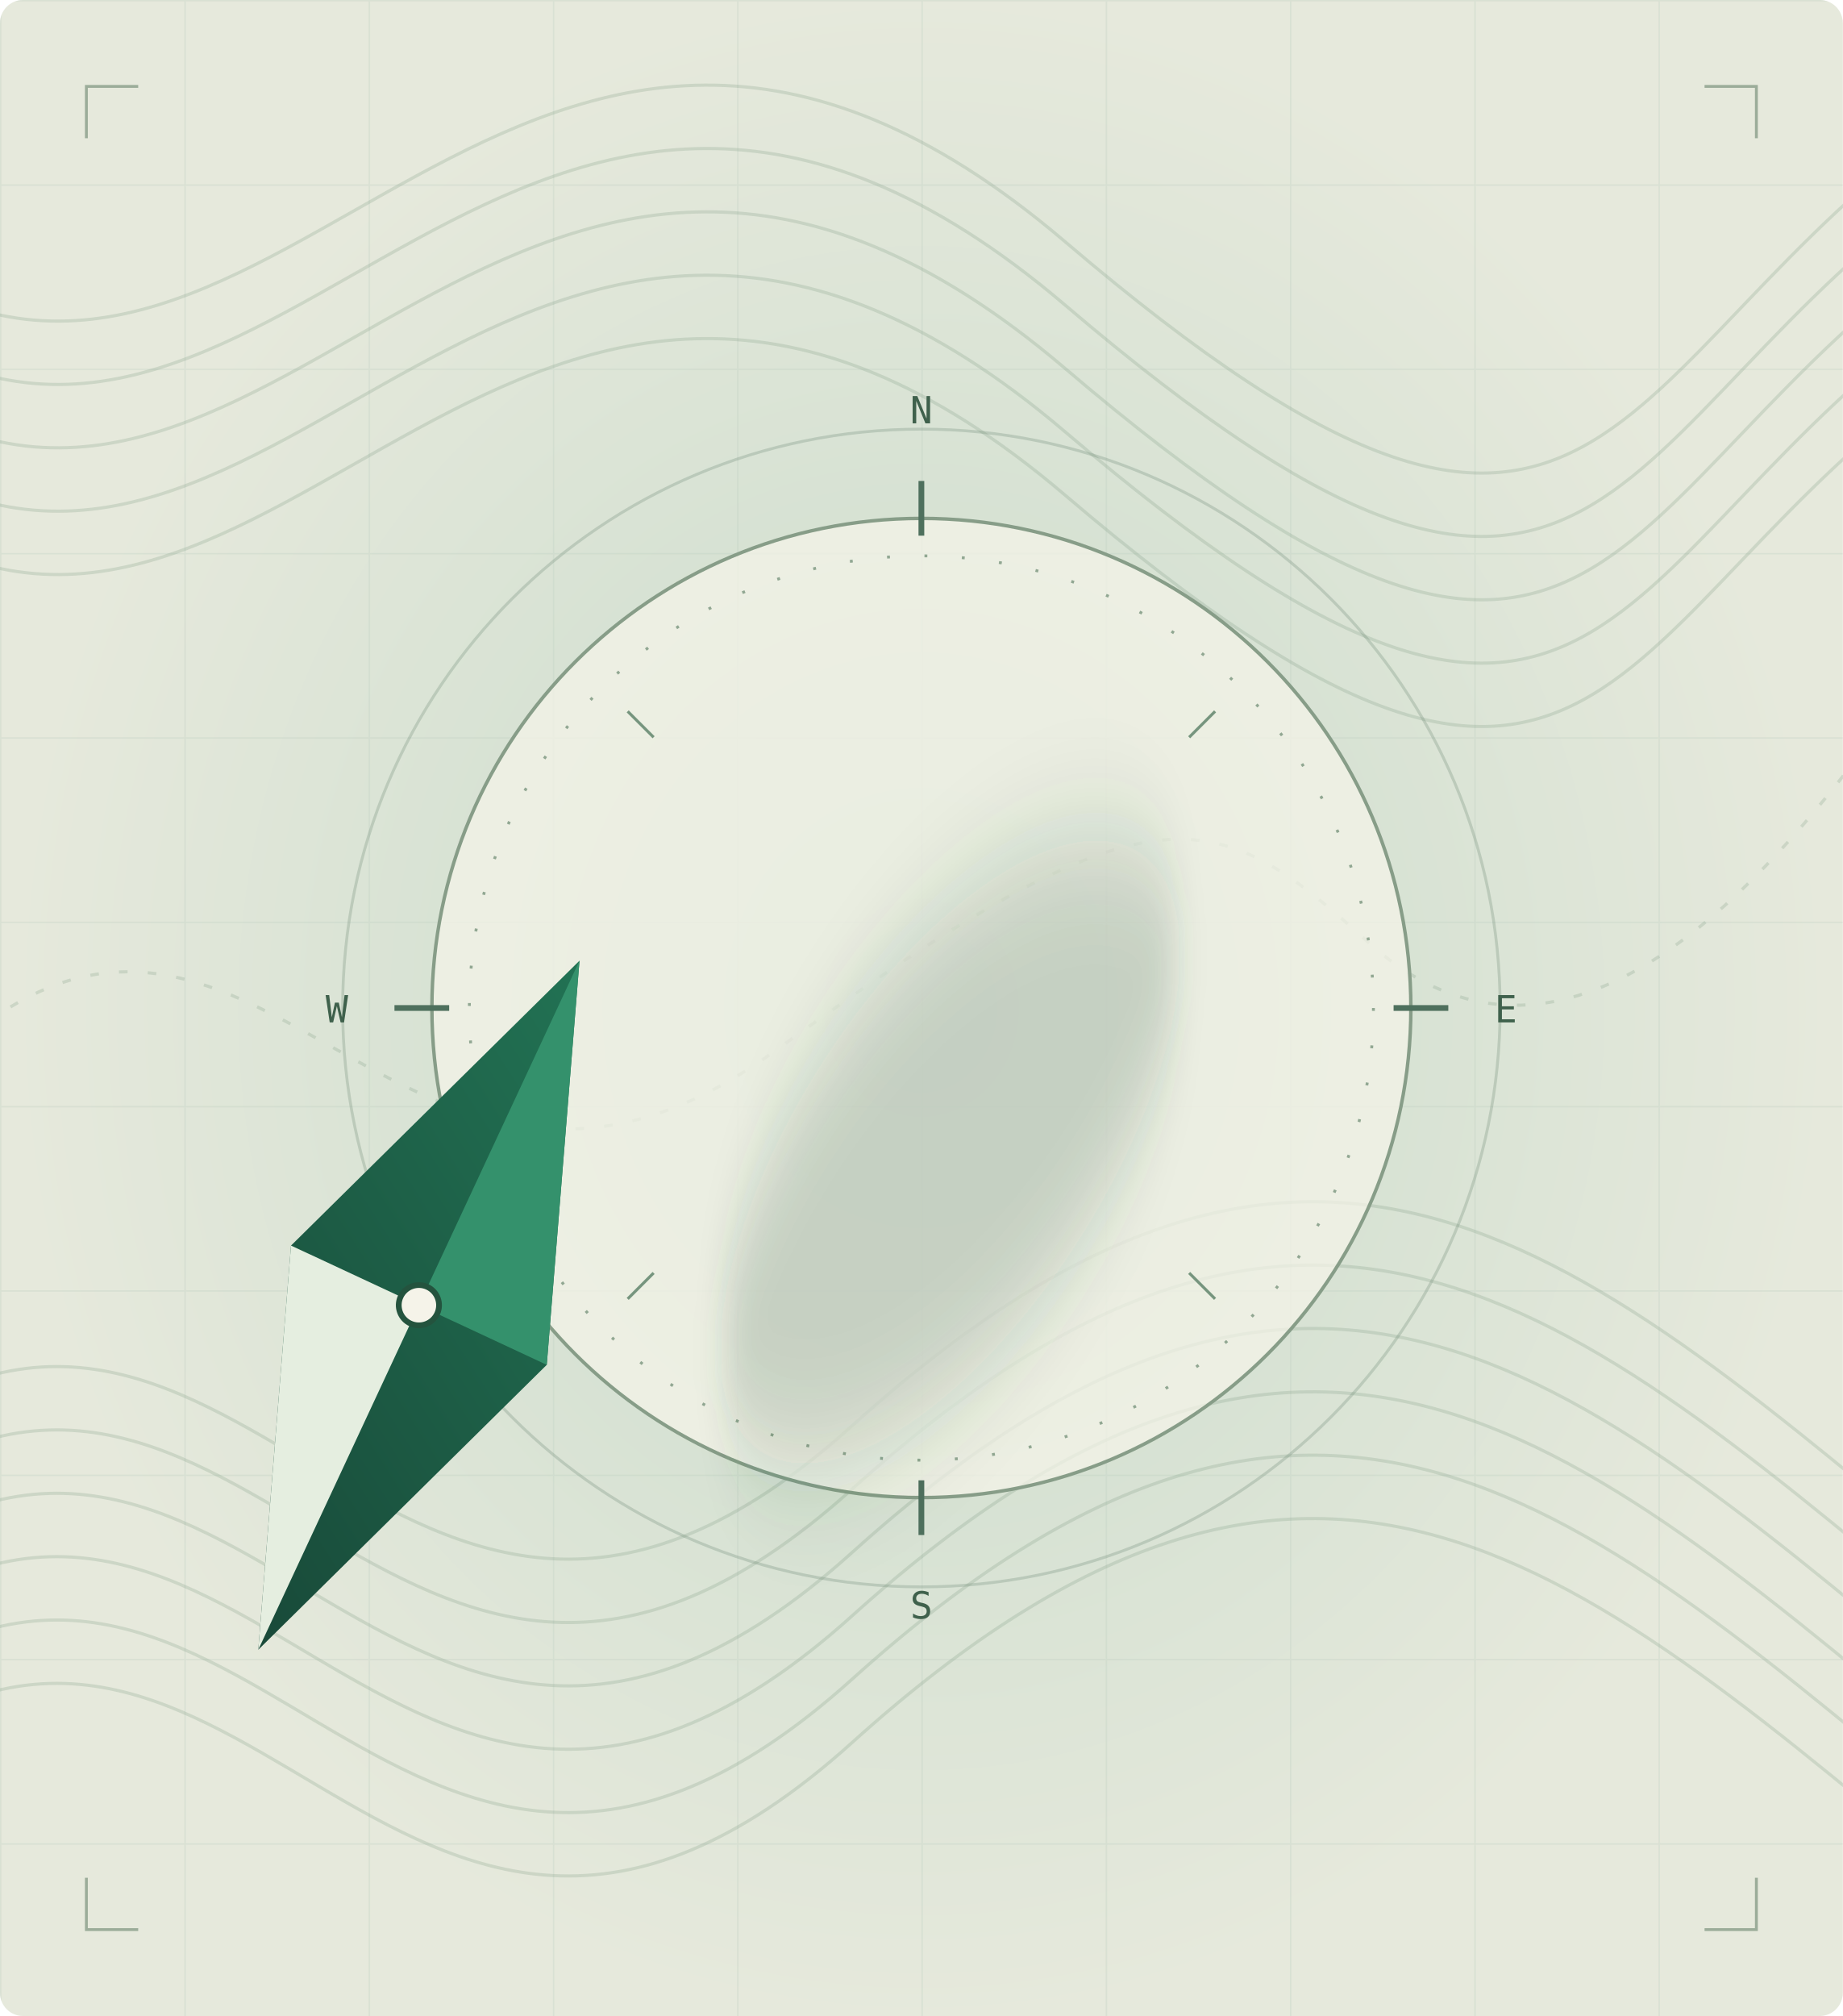
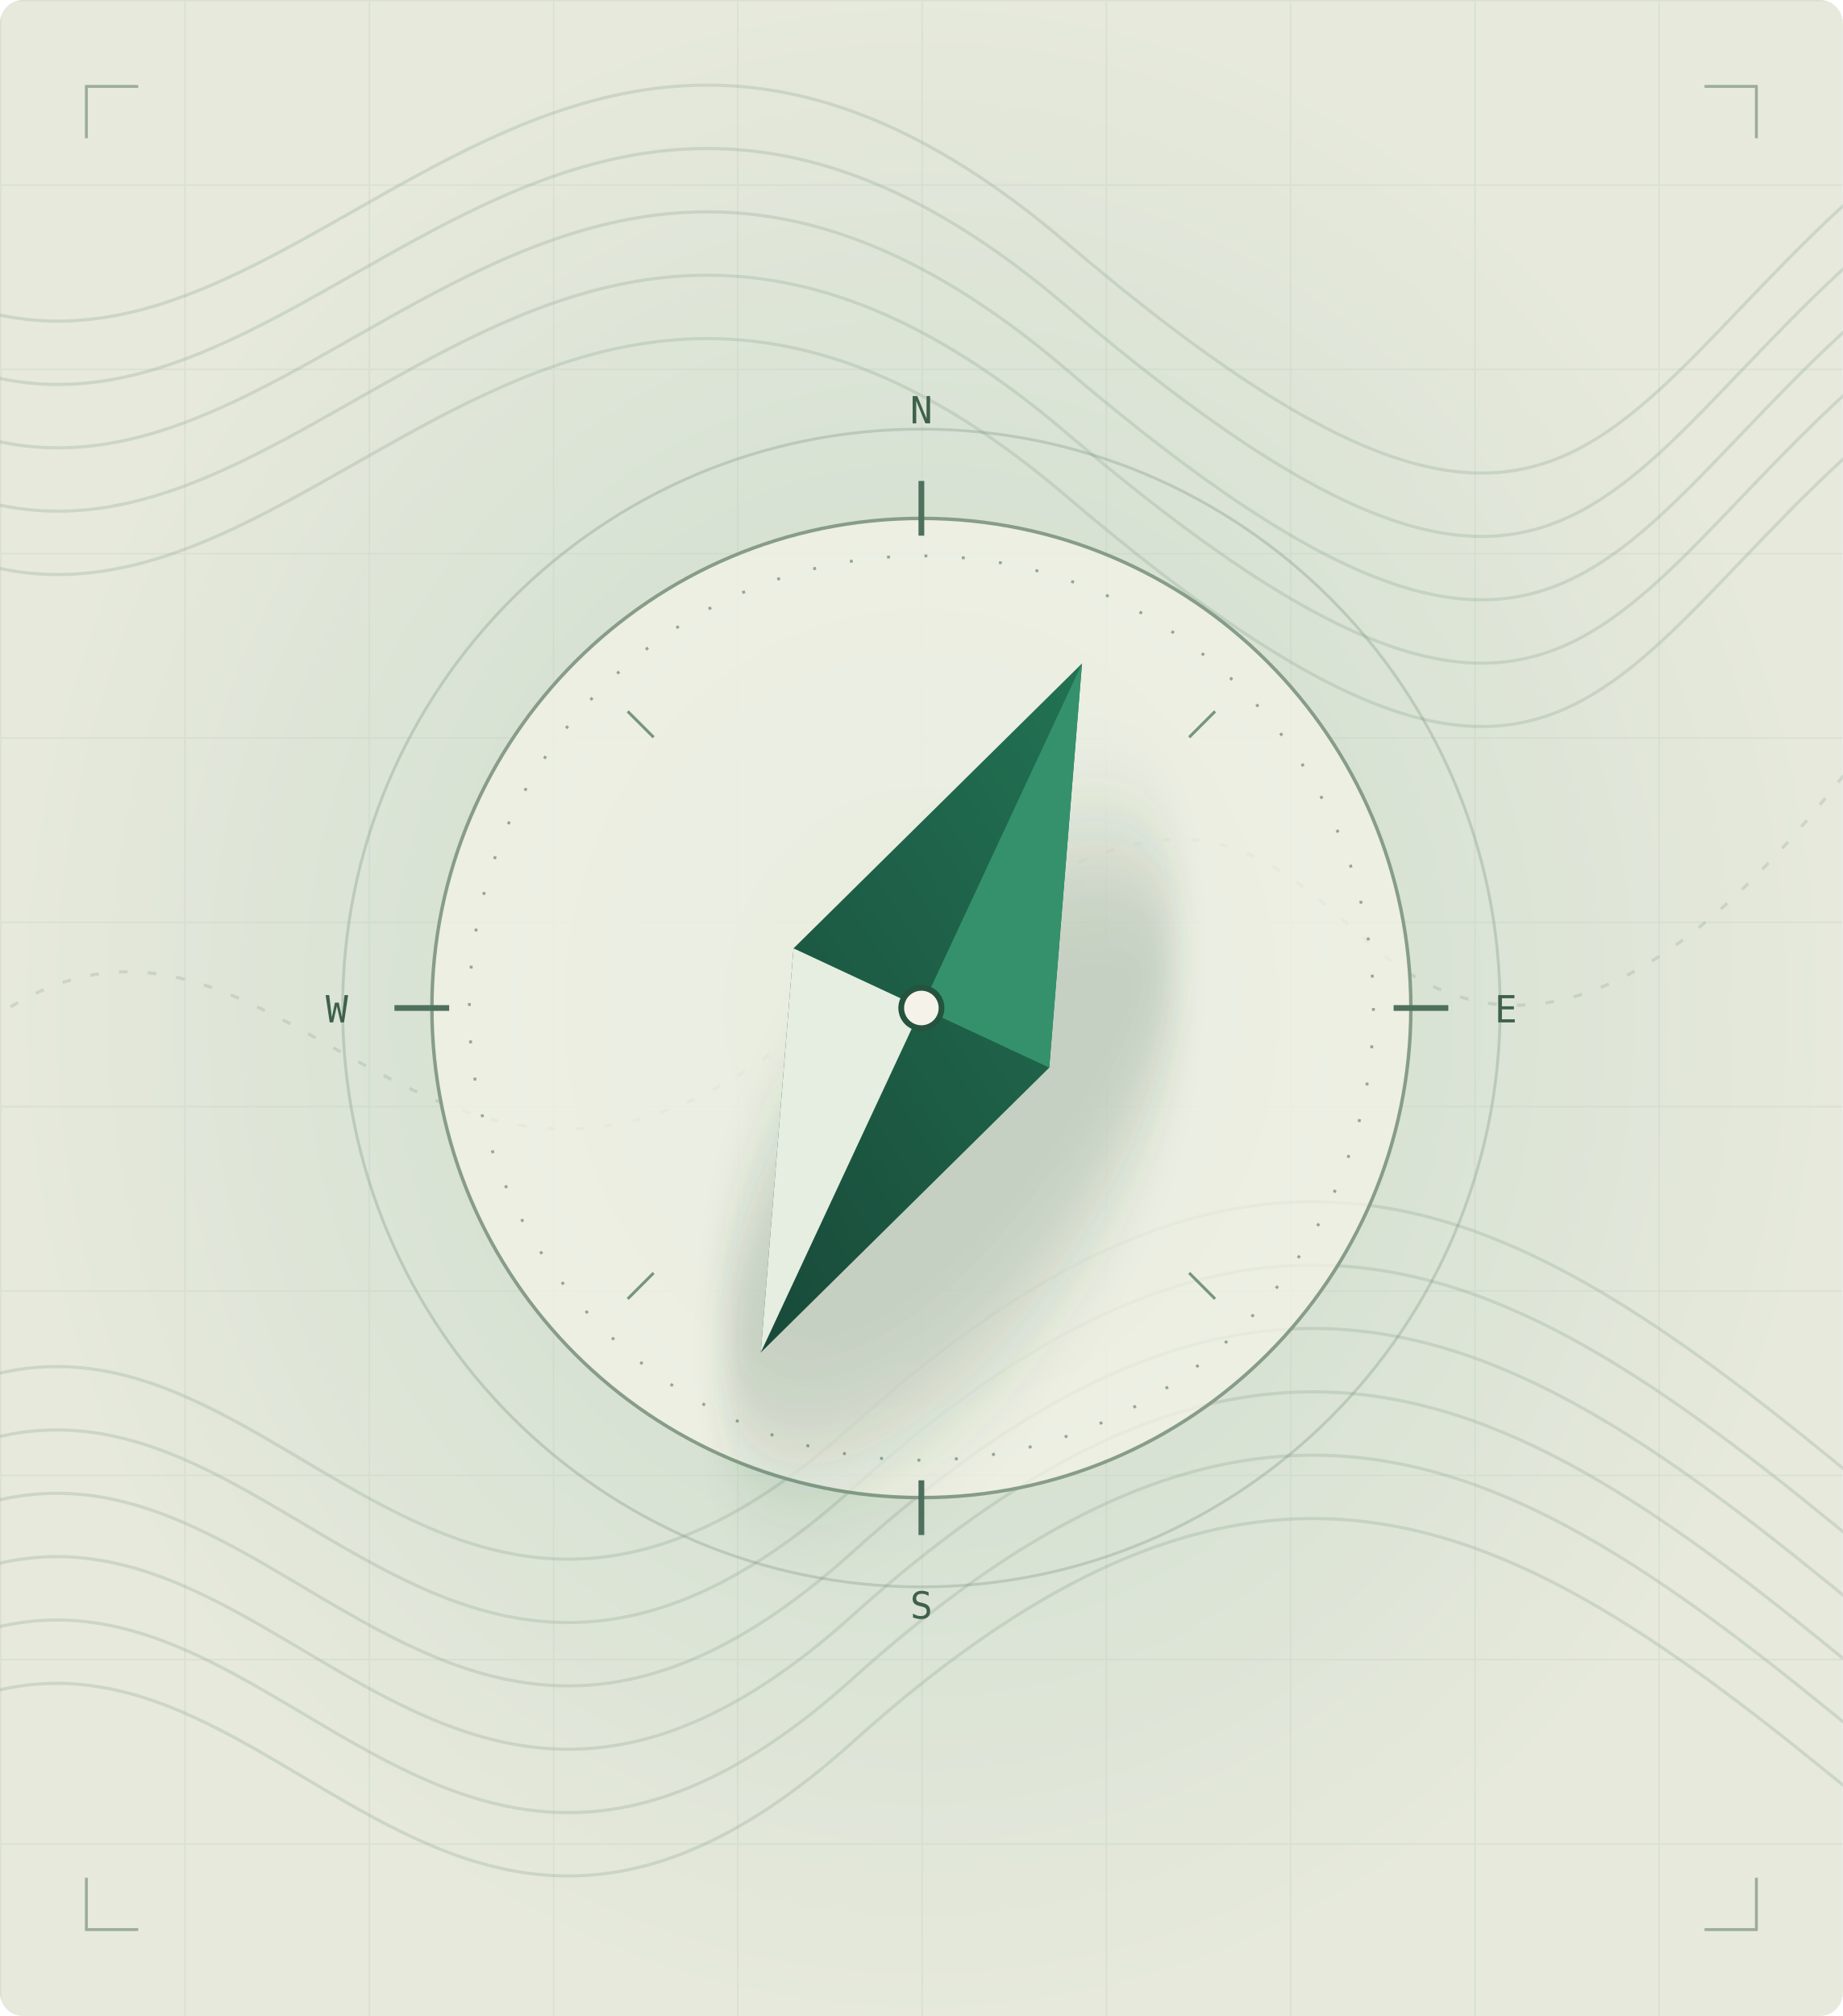
<svg xmlns="http://www.w3.org/2000/svg" viewBox="0 0 640 700" fill="none">
-   <style>
-     #compass-needle { transform-origin: 320px 342px; transform: rotate(25deg); }
-     @keyframes compass-turn { from { transform: rotate(25deg); } to { transform: rotate(385deg); } }
-     @media (prefers-reduced-motion: no-preference) { #compass-needle { animation: compass-turn 30s linear infinite; } }
-   </style>
  <defs>
    <pattern id="grid" width="64" height="64" patternUnits="userSpaceOnUse">
      <path d="M64 0H0V64" stroke="#bccdc0" stroke-opacity=".3" />
    </pattern>
    <radialGradient id="ground">
      <stop stop-color="#c8dbcb" />
      <stop offset="1" stop-color="#e6e9dc" />
    </radialGradient>
    <linearGradient id="needle" x1="220" y1="480" x2="400" y2="195" gradientUnits="userSpaceOnUse">
      <stop stop-color="#163f32" />
      <stop offset="1" stop-color="#247c5a" />
    </linearGradient>
    <filter id="shadow" x="-100%" y="-60%" width="300%" height="250%">
      <feGaussianBlur stdDeviation="15" />
    </filter>
  </defs>
  <rect width="640" height="700" rx="8" fill="url(#ground)" />
  <rect width="640" height="700" rx="8" fill="url(#grid)" />
  <g stroke="#819c86" stroke-opacity=".25" stroke-width="1.1">
    <path d="M-40 92C96 182 180-78 370 84S555 127 680 39" />
    <path d="M-40 114C96 204 180-56 370 106S555 149 680 61" />
    <path d="M-40 136C96 226 180-34 370 128S555 171 680 83" />
    <path d="M-40 158C96 248 180-12 370 150S555 193 680 105" />
    <path d="M-40 180C96 270 180 10 370 172S555 215 680 127" />
    <path d="M-60 511C82 384 134 641 296 495S548 433 686 548" />
    <path d="M-60 533C82 406 134 663 296 517S548 455 686 570" />
    <path d="M-60 555C82 428 134 685 296 539S548 477 686 592" />
    <path d="M-60 577C82 450 134 707 296 561S548 499 686 614" />
    <path d="M-60 599C82 472 134 729 296 583S548 521 686 636" />
    <path d="M-60 621C82 494 134 751 296 605S548 543 686 658" />
    <path d="M-20 368C88 266 138 460 269 365S421 278 475 327 592 342 663 238" stroke-dasharray="3 7" />
  </g>
  <g transform="translate(0 8)">
    <circle cx="320" cy="342" r="201" stroke="#718e78" stroke-opacity=".3" />
    <circle id="compass-face" cx="320" cy="342" r="170" fill="#f6f4e9" fill-opacity=".72" stroke="#879d88" stroke-width="1.2" />
    <circle cx="320" cy="342" r="157" stroke="#91a792" stroke-dasharray="1 12" />
    <path d="M320 159v19m0 328v19M137 342h19m328 0h19" stroke="#4e705d" stroke-width="2" />
    <path d="M218 239l9 9m186 186 9 9m-204 0 9-9m186-186 9-9" stroke="#76957e" />
    <ellipse cx="330" cy="392" rx="54" ry="123" transform="rotate(32 330 392)" fill="#1d5037" fill-opacity=".19" filter="url(#shadow)" />
-     <g id="compass-needle">
+     <g id="compass-needle" transform="rotate(25 320 342)">
      <path d="M320 210 369 342 320 474 271 342Z" fill="url(#needle)" />
      <path d="M320 210 369 342 320 342Z" fill="#34916c" />
      <path d="M320 474 271 342 320 342Z" fill="#e5eee0" />
      <circle cx="320" cy="342" r="7" fill="#f5f3e9" stroke="#24533e" stroke-width="2" />
    </g>
    <g fill="#3f614c" font-family="monospace" font-size="13" text-anchor="middle">
      <text x="320" y="139">N</text>
      <text x="320" y="554">S</text>
      <text x="117" y="347">W</text>
      <text x="523" y="347">E</text>
    </g>
  </g>
  <g stroke="#527359" stroke-opacity=".5">
    <path d="M30 48V30h18m544 0h18v18M30 652v18h18m544 0h18v-18" />
  </g>
</svg>
